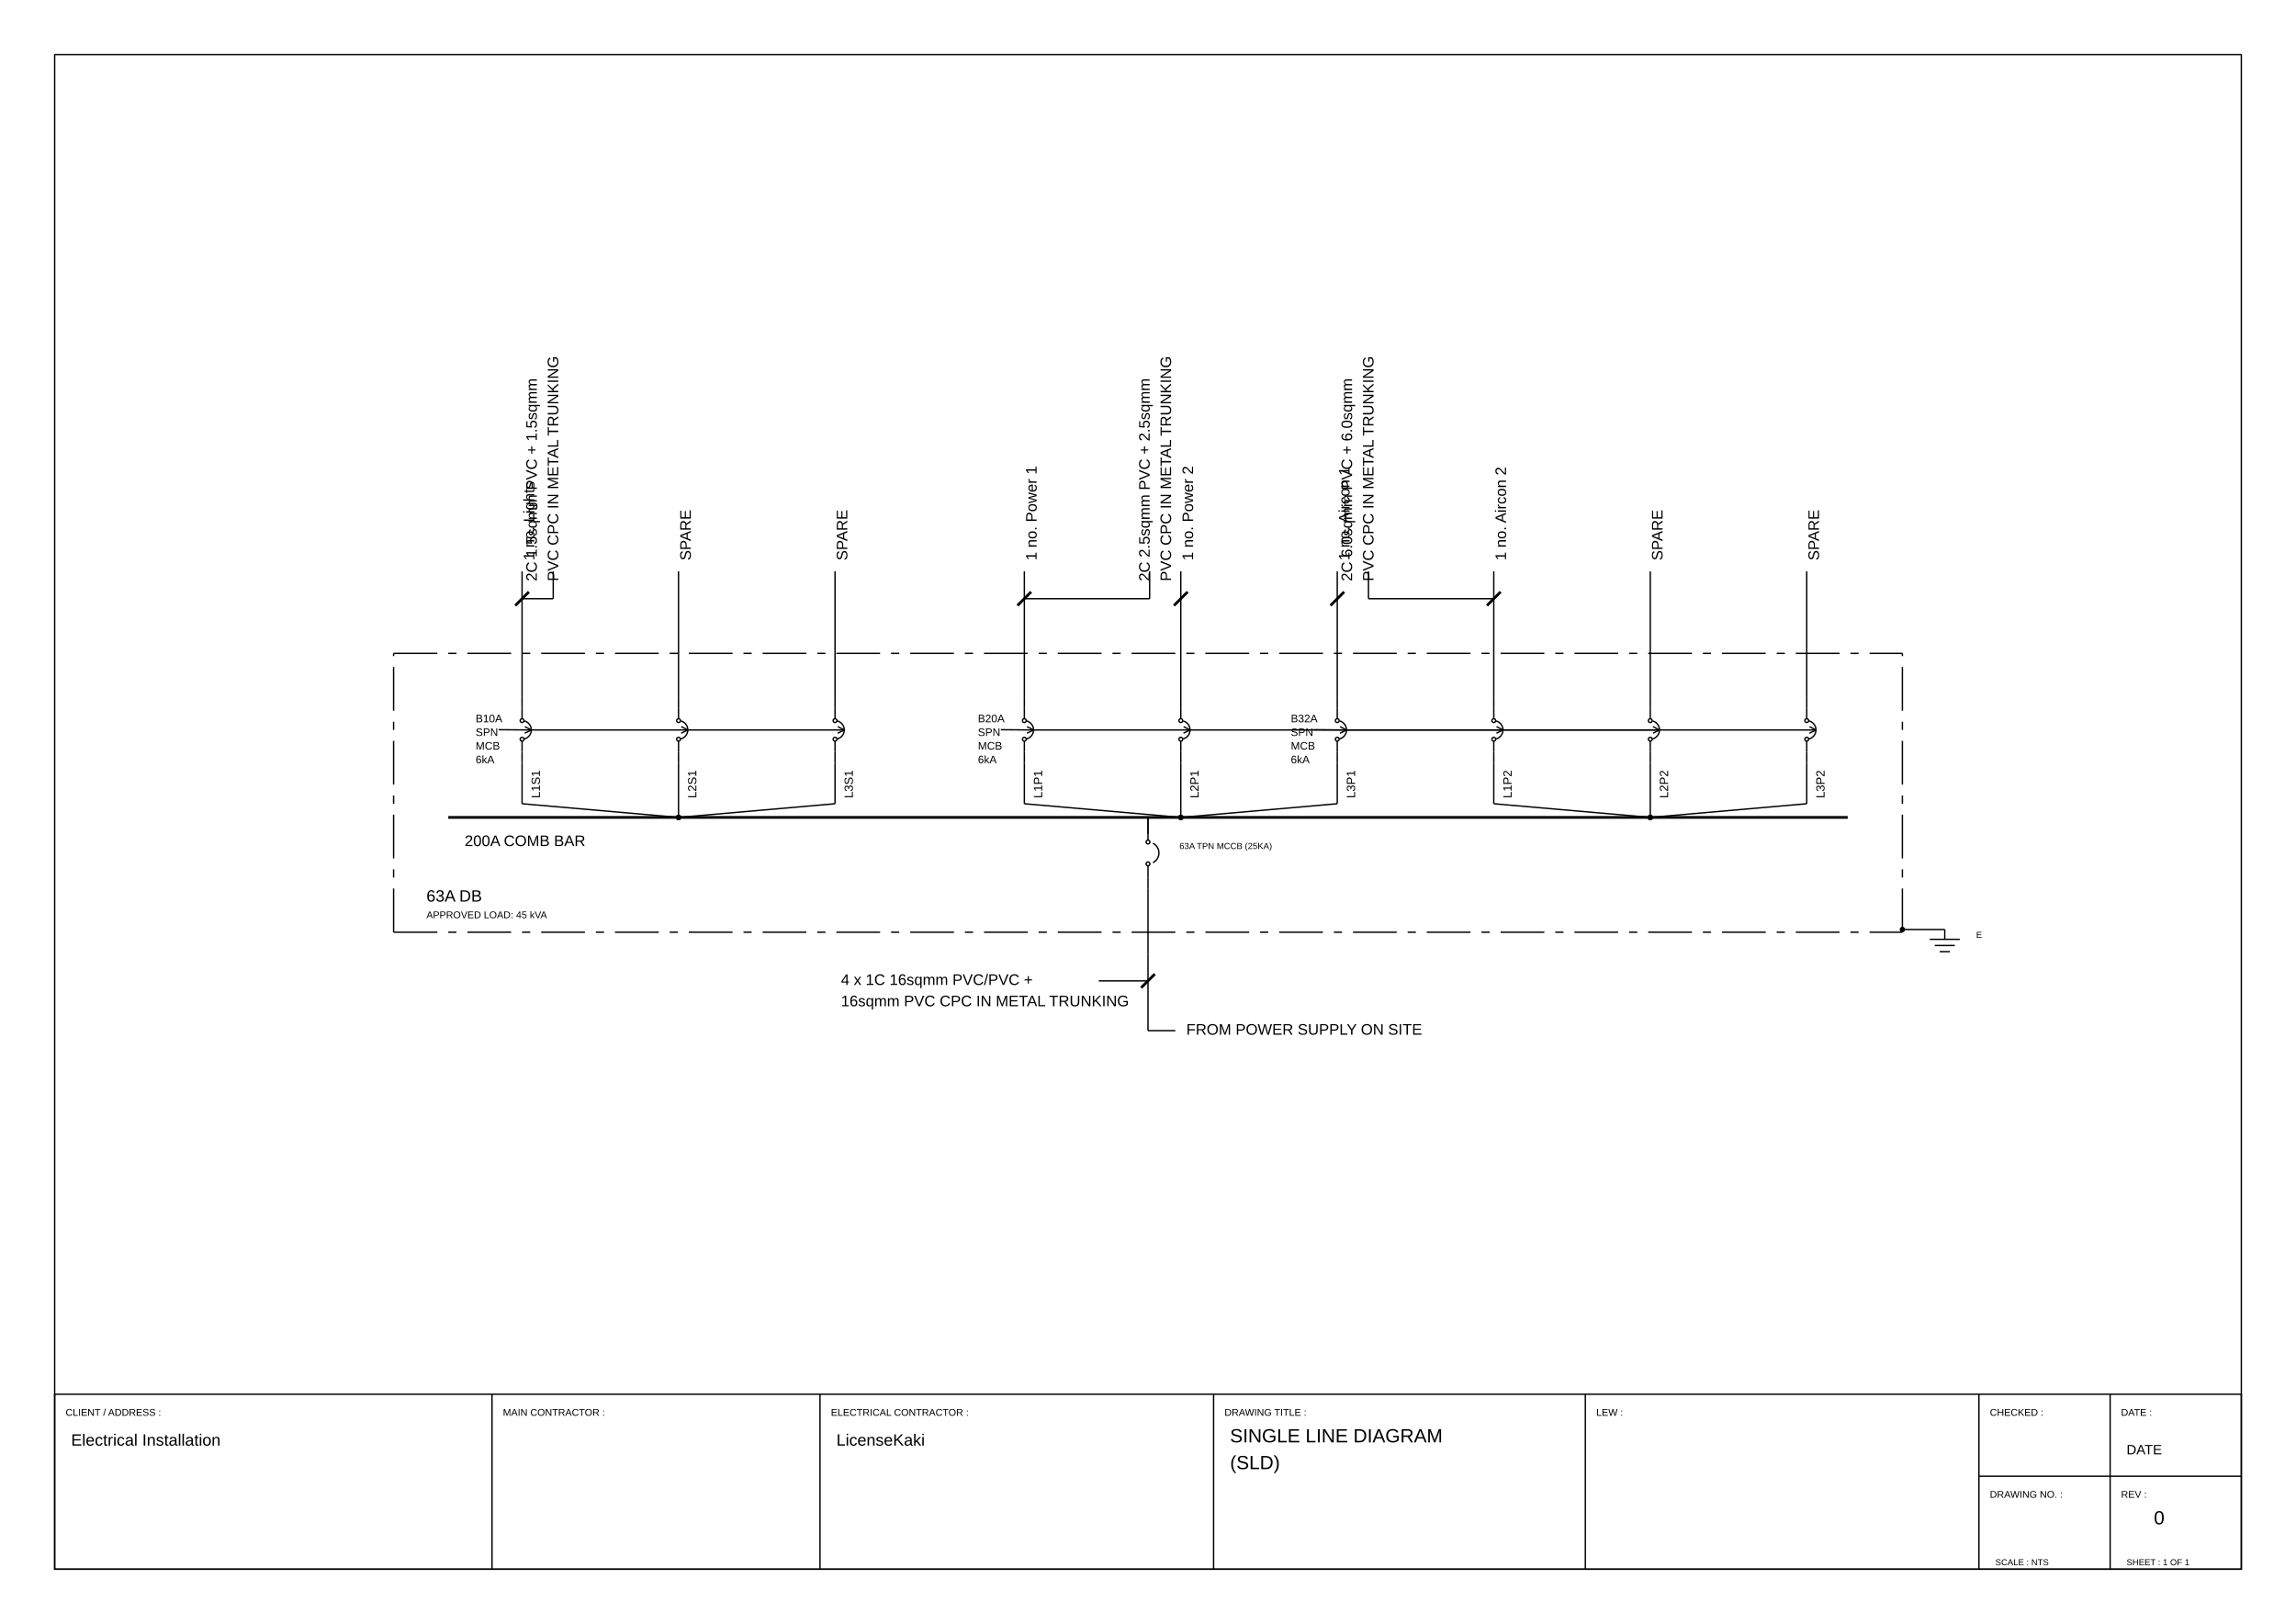
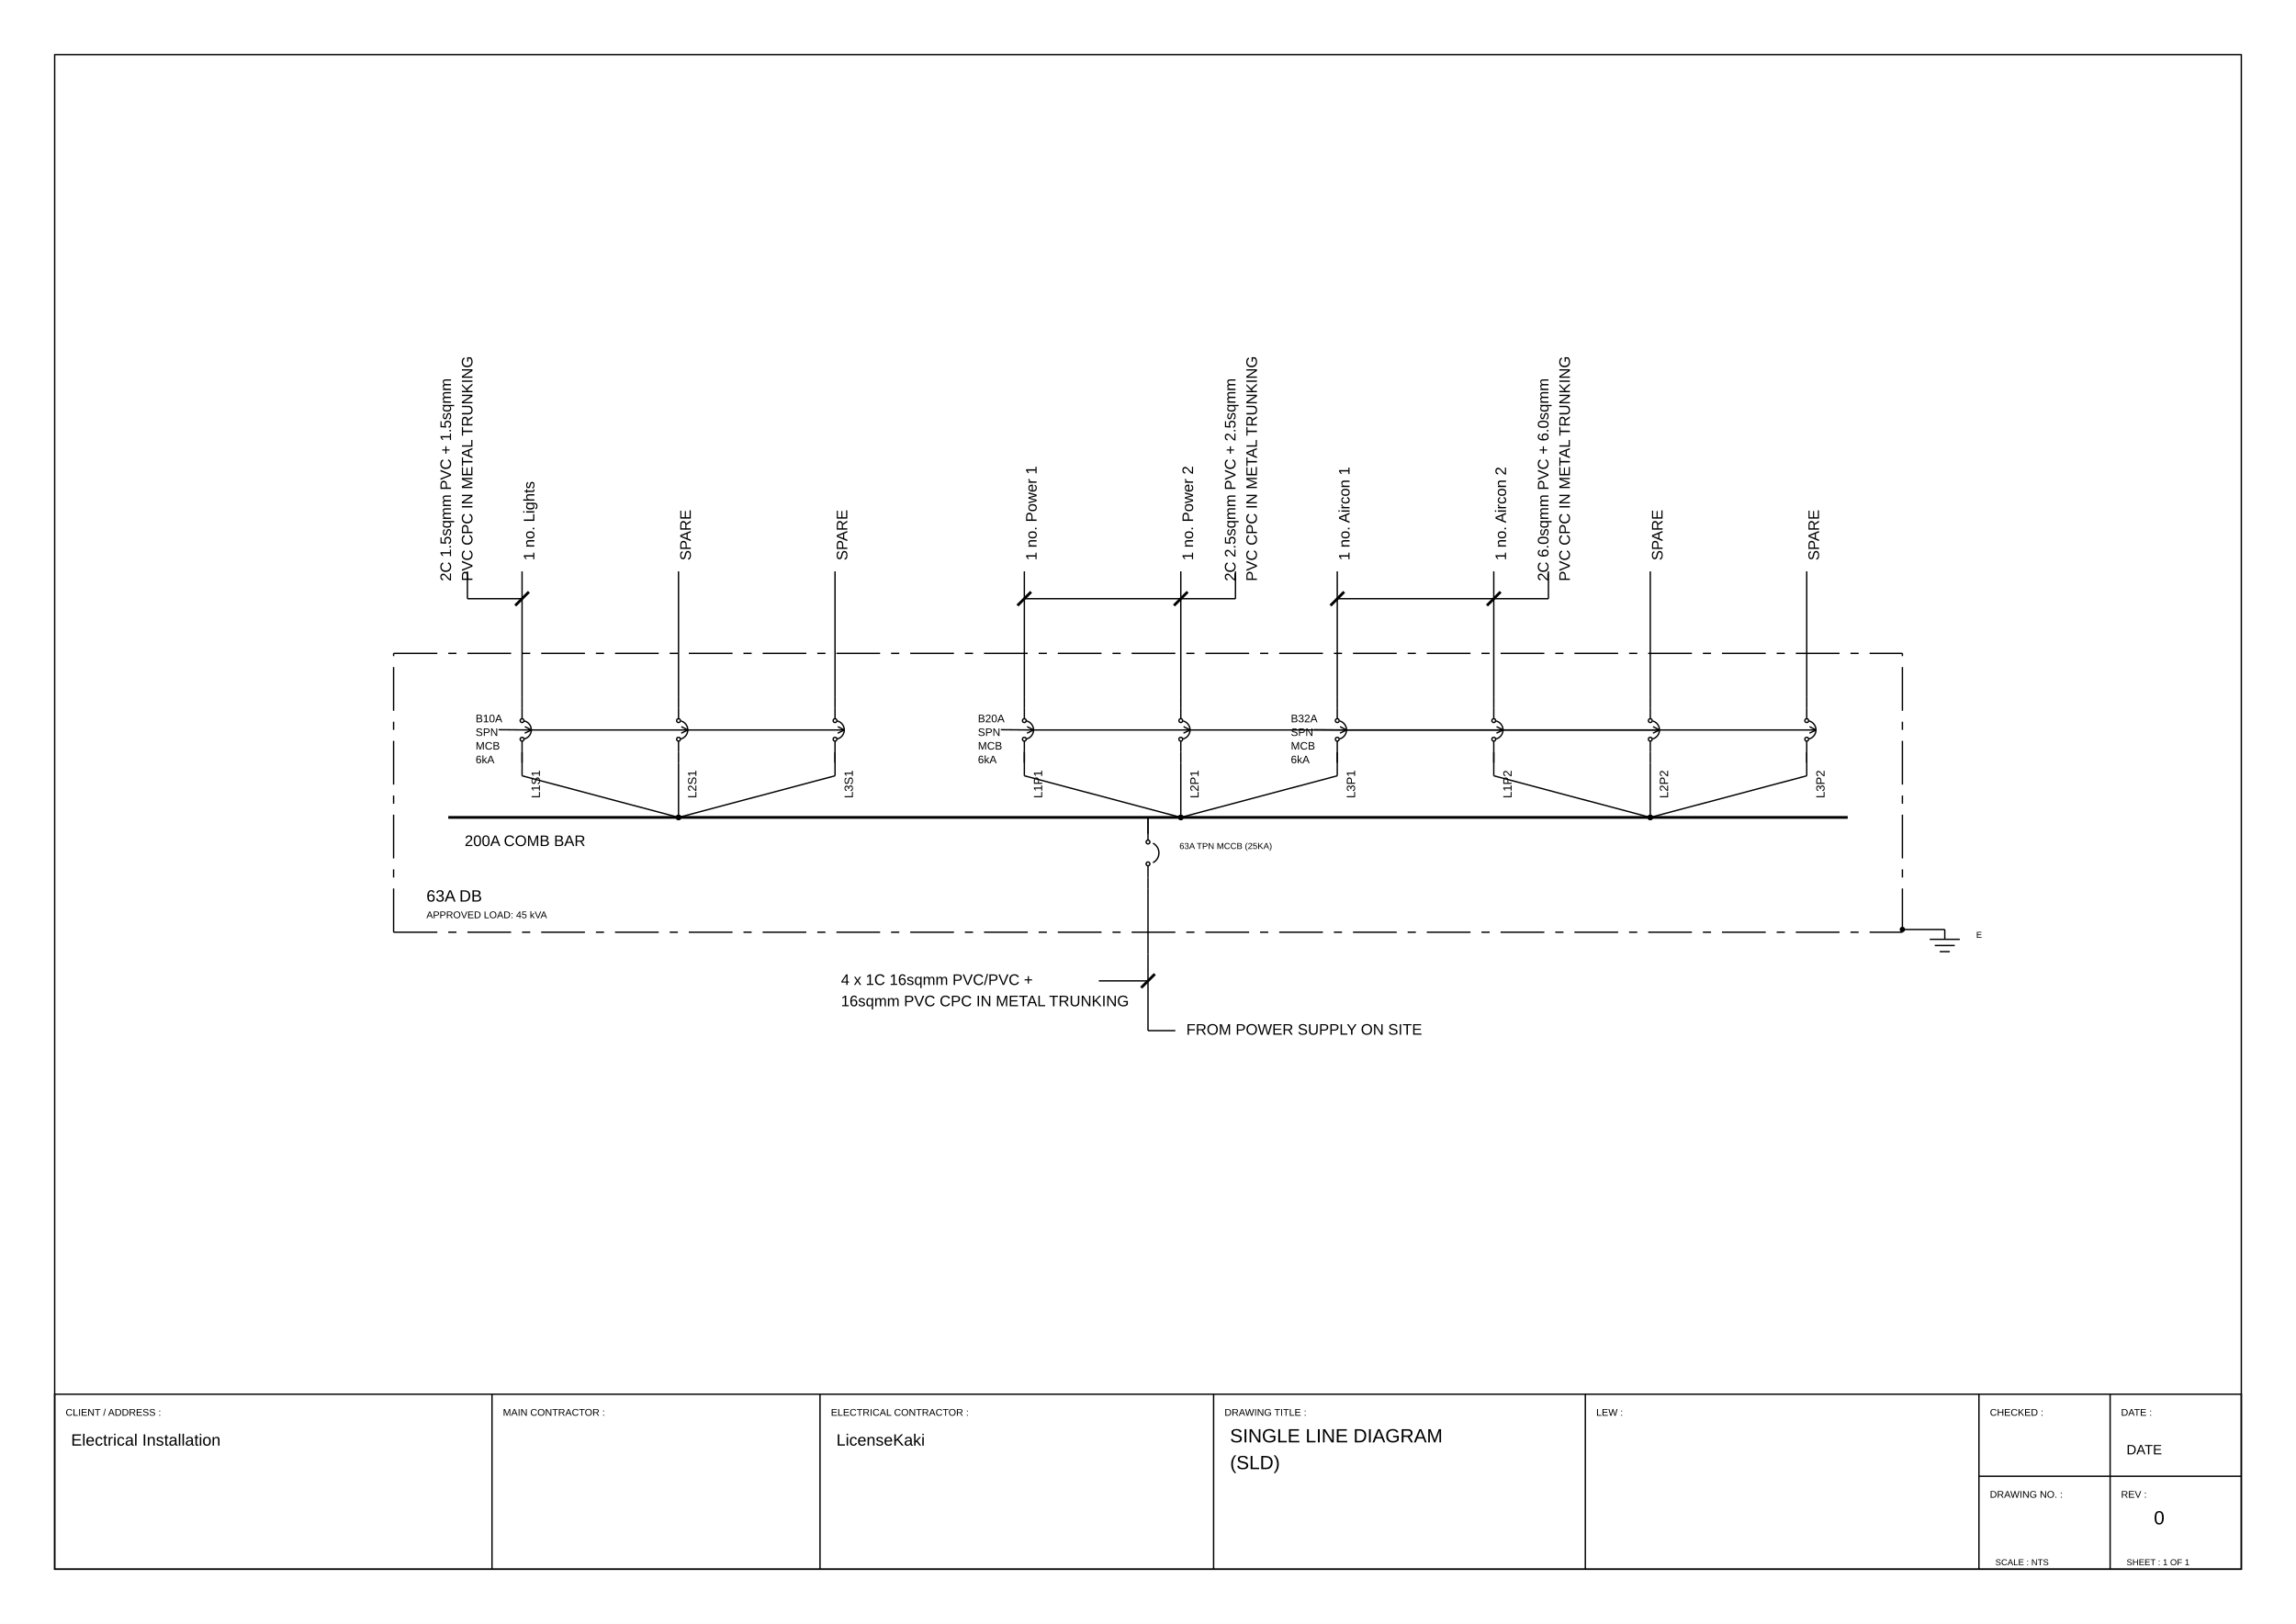
<svg xmlns="http://www.w3.org/2000/svg" viewBox="0 0 420.0 297.0" width="420.0mm" height="297.0mm">
  <rect width="420.0" height="297.0" fill="white" />
  <polygon points="10.00,287.00 410.00,287.00 410.00,10.00 10.00,10.00" stroke="#000000" stroke-width="0.25" fill="none" />
  <polygon points="10.00,287.00 410.00,287.00 410.00,255.00 10.00,255.00" stroke="#000000" stroke-width="0.25" fill="none" />
  <line x1="90.00" y1="255.00" x2="90.00" y2="287.00" stroke="#000000" stroke-width="0.25" fill="none" />
  <line x1="150.00" y1="255.00" x2="150.00" y2="287.00" stroke="#000000" stroke-width="0.25" fill="none" />
  <line x1="222.00" y1="255.00" x2="222.00" y2="287.00" stroke="#000000" stroke-width="0.25" fill="none" />
  <line x1="290.00" y1="255.00" x2="290.00" y2="287.00" stroke="#000000" stroke-width="0.25" fill="none" />
  <line x1="362.00" y1="255.00" x2="362.00" y2="287.00" stroke="#000000" stroke-width="0.25" fill="none" />
  <line x1="362.00" y1="270.00" x2="410.00" y2="270.00" stroke="#000000" stroke-width="0.25" fill="none" />
  <line x1="386.00" y1="255.00" x2="386.00" y2="287.00" stroke="#000000" stroke-width="0.25" fill="none" />
  <text x="12.00" y="258.94" font-family="Arial, Helvetica, sans-serif" font-size="1.8" fill="#000000">CLIENT / ADDRESS :</text>
  <text x="92.00" y="258.94" font-family="Arial, Helvetica, sans-serif" font-size="1.8" fill="#000000">MAIN CONTRACTOR :</text>
  <text x="152.00" y="258.94" font-family="Arial, Helvetica, sans-serif" font-size="1.8" fill="#000000">ELECTRICAL CONTRACTOR :</text>
  <text x="224.00" y="258.94" font-family="Arial, Helvetica, sans-serif" font-size="1.8" fill="#000000">DRAWING TITLE :</text>
  <text x="292.00" y="258.94" font-family="Arial, Helvetica, sans-serif" font-size="1.8" fill="#000000">LEW :</text>
  <text x="364.00" y="258.94" font-family="Arial, Helvetica, sans-serif" font-size="1.8" fill="#000000">CHECKED :</text>
  <text x="388.00" y="258.94" font-family="Arial, Helvetica, sans-serif" font-size="1.8" fill="#000000">DATE :</text>
  <text x="364.00" y="273.94" font-family="Arial, Helvetica, sans-serif" font-size="1.8" fill="#000000">DRAWING NO. :</text>
  <text x="388.00" y="273.94" font-family="Arial, Helvetica, sans-serif" font-size="1.8" fill="#000000">REV :</text>
  <text x="217.00" y="189.24" font-family="Arial, Helvetica, sans-serif" font-size="2.8" fill="#000000">FROM POWER SUPPLY ON SITE</text>
  <text x="153.84" y="180.14" font-family="Arial, Helvetica, sans-serif" font-size="2.8" fill="#000000">
    <tspan x="153.84">4 x 1C 16sqmm PVC/PVC +</tspan>
    <tspan x="153.84" dy="3.9">16sqmm PVC CPC IN METAL TRUNKING</tspan>
  </text>
  <circle cx="210.00" cy="158.00" r="0.35" stroke="#000000" stroke-width="0.25" fill="none" />
  <circle cx="210.00" cy="154.00" r="0.35" stroke="#000000" stroke-width="0.25" fill="none" />
  <path d="M 210.91,157.78 A 2.00,2.00 0 0,0 210.91,154.22" stroke="#000000" stroke-width="0.25" fill="none" />
  <line x1="210.00" y1="153.65" x2="210.00" y2="151.50" stroke="#000000" stroke-width="0.25" fill="none" />
  <line x1="210.00" y1="160.50" x2="210.00" y2="158.35" stroke="#000000" stroke-width="0.25" fill="none" />
  <line x1="210.00" y1="151.50" x2="210.00" y2="149.50" stroke="#000000" stroke-width="0.25" fill="none" />
  <line x1="210.00" y1="160.50" x2="210.00" y2="162.50" stroke="#000000" stroke-width="0.25" fill="none" />
  <text x="215.75" y="155.28" font-family="Arial, Helvetica, sans-serif" font-size="1.6" fill="#000000">63A TPN MCCB (25KA)</text>
  <line x1="82.00" y1="149.50" x2="338.00" y2="149.50" stroke="#000000" stroke-width="0.50" fill="none" />
  <text x="85.00" y="154.74" font-family="Arial, Helvetica, sans-serif" font-size="2.8" fill="#000000">200A COMB BAR</text>
  <text x="97.00" y="147.76" font-family="Arial, Helvetica, sans-serif" font-size="2.2" fill="#000000" transform="rotate(-90.0,97.00,146.00)">L1S1</text>
  <circle cx="95.50" cy="135.20" r="0.35" stroke="#000000" stroke-width="0.25" fill="none" />
  <circle cx="95.50" cy="131.80" r="0.35" stroke="#000000" stroke-width="0.25" fill="none" />
  <path d="M 95.91,135.15 A 1.70,1.70 0 0,0 95.93,131.86" stroke="#000000" stroke-width="0.25" fill="none" />
  <line x1="91.20" y1="133.46" x2="97.20" y2="133.51" stroke="#000000" stroke-width="0.25" fill="none" />
  <line x1="97.20" y1="133.51" x2="95.99" y2="134.10" stroke="#000000" stroke-width="0.25" fill="none" />
  <line x1="97.20" y1="133.51" x2="96.01" y2="132.90" stroke="#000000" stroke-width="0.25" fill="none" />
  <line x1="95.50" y1="131.45" x2="95.50" y2="129.50" stroke="#000000" stroke-width="0.25" fill="none" />
  <line x1="95.50" y1="137.50" x2="95.50" y2="135.55" stroke="#000000" stroke-width="0.25" fill="none" />
  <line x1="95.50" y1="129.50" x2="95.50" y2="127.50" stroke="#000000" stroke-width="0.25" fill="none" />
  <line x1="95.50" y1="137.50" x2="95.50" y2="139.50" stroke="#000000" stroke-width="0.25" fill="none" />
  <text x="87.00" y="132.10" font-family="Arial, Helvetica, sans-serif" font-size="2.0" fill="#000000">B10A</text>
  <text x="87.00" y="134.60" font-family="Arial, Helvetica, sans-serif" font-size="2.0" fill="#000000">SPN</text>
  <text x="87.00" y="137.10" font-family="Arial, Helvetica, sans-serif" font-size="2.0" fill="#000000">MCB</text>
  <text x="87.00" y="139.60" font-family="Arial, Helvetica, sans-serif" font-size="2.0" fill="#000000">6kA</text>
  <text x="95.50" y="104.74" font-family="Arial, Helvetica, sans-serif" font-size="2.8" fill="#000000" transform="rotate(-90.0,95.50,102.50)">1 no. Lights</text>
  <text x="125.62" y="147.76" font-family="Arial, Helvetica, sans-serif" font-size="2.2" fill="#000000" transform="rotate(-90.0,125.62,146.00)">L2S1</text>
  <circle cx="124.12" cy="135.20" r="0.35" stroke="#000000" stroke-width="0.25" fill="none" />
  <circle cx="124.12" cy="131.80" r="0.35" stroke="#000000" stroke-width="0.25" fill="none" />
  <path d="M 124.53,135.15 A 1.70,1.70 0 0,0 124.56,131.86" stroke="#000000" stroke-width="0.25" fill="none" />
  <line x1="124.12" y1="131.45" x2="124.12" y2="129.50" stroke="#000000" stroke-width="0.25" fill="none" />
  <line x1="124.12" y1="137.50" x2="124.12" y2="135.55" stroke="#000000" stroke-width="0.25" fill="none" />
  <line x1="124.12" y1="129.50" x2="124.12" y2="127.50" stroke="#000000" stroke-width="0.25" fill="none" />
  <line x1="124.12" y1="137.50" x2="124.12" y2="139.50" stroke="#000000" stroke-width="0.25" fill="none" />
  <line x1="97.20" y1="133.51" x2="125.82" y2="133.51" stroke="#000000" stroke-width="0.25" fill="none" />
  <line x1="125.82" y1="133.51" x2="124.62" y2="134.10" stroke="#000000" stroke-width="0.25" fill="none" />
  <line x1="125.82" y1="133.51" x2="124.63" y2="132.90" stroke="#000000" stroke-width="0.25" fill="none" />
  <text x="124.12" y="104.74" font-family="Arial, Helvetica, sans-serif" font-size="2.8" fill="#000000" transform="rotate(-90.0,124.12,102.50)">SPARE</text>
  <text x="154.25" y="147.76" font-family="Arial, Helvetica, sans-serif" font-size="2.2" fill="#000000" transform="rotate(-90.0,154.25,146.00)">L3S1</text>
  <circle cx="152.75" cy="135.20" r="0.35" stroke="#000000" stroke-width="0.25" fill="none" />
  <circle cx="152.75" cy="131.80" r="0.35" stroke="#000000" stroke-width="0.25" fill="none" />
  <path d="M 153.16,135.15 A 1.70,1.70 0 0,0 153.18,131.86" stroke="#000000" stroke-width="0.25" fill="none" />
  <line x1="152.75" y1="131.45" x2="152.75" y2="129.50" stroke="#000000" stroke-width="0.25" fill="none" />
  <line x1="152.75" y1="137.50" x2="152.75" y2="135.55" stroke="#000000" stroke-width="0.25" fill="none" />
  <line x1="152.75" y1="129.50" x2="152.75" y2="127.50" stroke="#000000" stroke-width="0.25" fill="none" />
  <line x1="152.75" y1="137.50" x2="152.75" y2="139.50" stroke="#000000" stroke-width="0.25" fill="none" />
  <line x1="125.82" y1="133.51" x2="154.45" y2="133.51" stroke="#000000" stroke-width="0.25" fill="none" />
  <line x1="154.45" y1="133.51" x2="153.24" y2="134.10" stroke="#000000" stroke-width="0.25" fill="none" />
  <line x1="154.45" y1="133.51" x2="153.26" y2="132.90" stroke="#000000" stroke-width="0.25" fill="none" />
  <text x="152.75" y="104.74" font-family="Arial, Helvetica, sans-serif" font-size="2.8" fill="#000000" transform="rotate(-90.0,152.75,102.50)">SPARE</text>
  <text x="188.88" y="147.76" font-family="Arial, Helvetica, sans-serif" font-size="2.2" fill="#000000" transform="rotate(-90.0,188.88,146.00)">L1P1</text>
  <circle cx="187.38" cy="135.20" r="0.35" stroke="#000000" stroke-width="0.25" fill="none" />
  <circle cx="187.38" cy="131.80" r="0.35" stroke="#000000" stroke-width="0.25" fill="none" />
  <path d="M 187.78,135.15 A 1.70,1.70 0 0,0 187.81,131.86" stroke="#000000" stroke-width="0.25" fill="none" />
  <line x1="183.08" y1="133.46" x2="189.07" y2="133.51" stroke="#000000" stroke-width="0.25" fill="none" />
  <line x1="189.07" y1="133.51" x2="187.87" y2="134.10" stroke="#000000" stroke-width="0.25" fill="none" />
  <line x1="189.07" y1="133.51" x2="187.88" y2="132.90" stroke="#000000" stroke-width="0.25" fill="none" />
  <line x1="187.38" y1="131.45" x2="187.38" y2="129.50" stroke="#000000" stroke-width="0.25" fill="none" />
  <line x1="187.38" y1="137.50" x2="187.38" y2="135.55" stroke="#000000" stroke-width="0.25" fill="none" />
  <line x1="187.38" y1="129.50" x2="187.38" y2="127.50" stroke="#000000" stroke-width="0.25" fill="none" />
  <line x1="187.38" y1="137.50" x2="187.38" y2="139.50" stroke="#000000" stroke-width="0.25" fill="none" />
  <text x="178.88" y="132.10" font-family="Arial, Helvetica, sans-serif" font-size="2.0" fill="#000000">B20A</text>
  <text x="178.88" y="134.60" font-family="Arial, Helvetica, sans-serif" font-size="2.0" fill="#000000">SPN</text>
  <text x="178.88" y="137.10" font-family="Arial, Helvetica, sans-serif" font-size="2.0" fill="#000000">MCB</text>
  <text x="178.88" y="139.60" font-family="Arial, Helvetica, sans-serif" font-size="2.0" fill="#000000">6kA</text>
  <text x="187.38" y="104.74" font-family="Arial, Helvetica, sans-serif" font-size="2.8" fill="#000000" transform="rotate(-90.0,187.38,102.50)">1 no. Power 1</text>
  <text x="217.50" y="147.76" font-family="Arial, Helvetica, sans-serif" font-size="2.2" fill="#000000" transform="rotate(-90.0,217.50,146.00)">L2P1</text>
  <circle cx="216.00" cy="135.20" r="0.35" stroke="#000000" stroke-width="0.25" fill="none" />
  <circle cx="216.00" cy="131.80" r="0.35" stroke="#000000" stroke-width="0.25" fill="none" />
  <path d="M 216.41,135.15 A 1.70,1.70 0 0,0 216.43,131.86" stroke="#000000" stroke-width="0.25" fill="none" />
  <line x1="216.00" y1="131.45" x2="216.00" y2="129.50" stroke="#000000" stroke-width="0.25" fill="none" />
  <line x1="216.00" y1="137.50" x2="216.00" y2="135.55" stroke="#000000" stroke-width="0.25" fill="none" />
  <line x1="216.00" y1="129.50" x2="216.00" y2="127.50" stroke="#000000" stroke-width="0.25" fill="none" />
  <line x1="216.00" y1="137.50" x2="216.00" y2="139.50" stroke="#000000" stroke-width="0.25" fill="none" />
  <line x1="189.07" y1="133.51" x2="217.70" y2="133.51" stroke="#000000" stroke-width="0.25" fill="none" />
  <line x1="217.70" y1="133.51" x2="216.49" y2="134.10" stroke="#000000" stroke-width="0.25" fill="none" />
  <line x1="217.70" y1="133.51" x2="216.51" y2="132.90" stroke="#000000" stroke-width="0.25" fill="none" />
  <text x="216.00" y="104.74" font-family="Arial, Helvetica, sans-serif" font-size="2.8" fill="#000000" transform="rotate(-90.0,216.00,102.50)">1 no. Power 2</text>
  <text x="246.12" y="147.76" font-family="Arial, Helvetica, sans-serif" font-size="2.2" fill="#000000" transform="rotate(-90.0,246.12,146.00)">L3P1</text>
  <circle cx="244.62" cy="135.20" r="0.35" stroke="#000000" stroke-width="0.25" fill="none" />
  <circle cx="244.62" cy="131.80" r="0.35" stroke="#000000" stroke-width="0.25" fill="none" />
  <path d="M 245.03,135.15 A 1.70,1.70 0 0,0 245.06,131.86" stroke="#000000" stroke-width="0.25" fill="none" />
  <line x1="240.33" y1="133.46" x2="246.32" y2="133.51" stroke="#000000" stroke-width="0.25" fill="none" />
  <line x1="246.32" y1="133.51" x2="245.12" y2="134.10" stroke="#000000" stroke-width="0.25" fill="none" />
  <line x1="246.32" y1="133.51" x2="245.13" y2="132.90" stroke="#000000" stroke-width="0.25" fill="none" />
  <line x1="244.62" y1="131.45" x2="244.62" y2="129.50" stroke="#000000" stroke-width="0.25" fill="none" />
  <line x1="244.62" y1="137.50" x2="244.62" y2="135.55" stroke="#000000" stroke-width="0.25" fill="none" />
  <line x1="244.62" y1="129.50" x2="244.62" y2="127.50" stroke="#000000" stroke-width="0.25" fill="none" />
  <line x1="244.62" y1="137.50" x2="244.62" y2="139.50" stroke="#000000" stroke-width="0.25" fill="none" />
  <text x="236.12" y="132.10" font-family="Arial, Helvetica, sans-serif" font-size="2.0" fill="#000000">B32A</text>
  <text x="236.12" y="134.60" font-family="Arial, Helvetica, sans-serif" font-size="2.0" fill="#000000">SPN</text>
  <text x="236.12" y="137.10" font-family="Arial, Helvetica, sans-serif" font-size="2.0" fill="#000000">MCB</text>
  <text x="236.12" y="139.60" font-family="Arial, Helvetica, sans-serif" font-size="2.0" fill="#000000">6kA</text>
  <text x="244.62" y="104.74" font-family="Arial, Helvetica, sans-serif" font-size="2.8" fill="#000000" transform="rotate(-90.0,244.62,102.50)">1 no. Aircon 1</text>
  <text x="274.75" y="147.76" font-family="Arial, Helvetica, sans-serif" font-size="2.2" fill="#000000" transform="rotate(-90.0,274.75,146.00)">L1P2</text>
  <circle cx="273.25" cy="135.20" r="0.35" stroke="#000000" stroke-width="0.25" fill="none" />
  <circle cx="273.25" cy="131.80" r="0.35" stroke="#000000" stroke-width="0.25" fill="none" />
  <path d="M 273.66,135.15 A 1.70,1.70 0 0,0 273.68,131.86" stroke="#000000" stroke-width="0.25" fill="none" />
  <line x1="273.25" y1="131.45" x2="273.25" y2="129.50" stroke="#000000" stroke-width="0.25" fill="none" />
  <line x1="273.25" y1="137.50" x2="273.25" y2="135.55" stroke="#000000" stroke-width="0.25" fill="none" />
  <line x1="273.25" y1="129.50" x2="273.25" y2="127.50" stroke="#000000" stroke-width="0.25" fill="none" />
  <line x1="273.25" y1="137.50" x2="273.25" y2="139.50" stroke="#000000" stroke-width="0.25" fill="none" />
  <line x1="246.32" y1="133.51" x2="274.95" y2="133.51" stroke="#000000" stroke-width="0.25" fill="none" />
  <line x1="274.95" y1="133.51" x2="273.74" y2="134.10" stroke="#000000" stroke-width="0.25" fill="none" />
  <line x1="274.95" y1="133.51" x2="273.76" y2="132.90" stroke="#000000" stroke-width="0.25" fill="none" />
  <text x="273.25" y="104.74" font-family="Arial, Helvetica, sans-serif" font-size="2.8" fill="#000000" transform="rotate(-90.0,273.25,102.50)">1 no. Aircon 2</text>
  <text x="303.38" y="147.76" font-family="Arial, Helvetica, sans-serif" font-size="2.2" fill="#000000" transform="rotate(-90.0,303.38,146.00)">L2P2</text>
  <circle cx="301.88" cy="135.20" r="0.35" stroke="#000000" stroke-width="0.25" fill="none" />
  <circle cx="301.88" cy="131.80" r="0.35" stroke="#000000" stroke-width="0.25" fill="none" />
  <path d="M 302.28,135.15 A 1.70,1.70 0 0,0 302.31,131.86" stroke="#000000" stroke-width="0.25" fill="none" />
  <line x1="301.88" y1="131.45" x2="301.88" y2="129.50" stroke="#000000" stroke-width="0.25" fill="none" />
  <line x1="301.88" y1="137.50" x2="301.88" y2="135.55" stroke="#000000" stroke-width="0.25" fill="none" />
  <line x1="301.88" y1="129.50" x2="301.88" y2="127.50" stroke="#000000" stroke-width="0.25" fill="none" />
  <line x1="301.88" y1="137.50" x2="301.88" y2="139.50" stroke="#000000" stroke-width="0.25" fill="none" />
  <line x1="217.70" y1="133.51" x2="303.57" y2="133.51" stroke="#000000" stroke-width="0.25" fill="none" />
  <line x1="303.57" y1="133.51" x2="302.37" y2="134.10" stroke="#000000" stroke-width="0.25" fill="none" />
  <line x1="303.57" y1="133.51" x2="302.38" y2="132.90" stroke="#000000" stroke-width="0.25" fill="none" />
  <text x="301.88" y="104.74" font-family="Arial, Helvetica, sans-serif" font-size="2.8" fill="#000000" transform="rotate(-90.0,301.88,102.50)">SPARE</text>
  <text x="332.00" y="147.76" font-family="Arial, Helvetica, sans-serif" font-size="2.2" fill="#000000" transform="rotate(-90.0,332.00,146.00)">L3P2</text>
  <circle cx="330.50" cy="135.20" r="0.35" stroke="#000000" stroke-width="0.25" fill="none" />
  <circle cx="330.50" cy="131.80" r="0.35" stroke="#000000" stroke-width="0.25" fill="none" />
  <path d="M 330.91,135.15 A 1.70,1.70 0 0,0 330.93,131.86" stroke="#000000" stroke-width="0.25" fill="none" />
  <line x1="330.50" y1="131.45" x2="330.50" y2="129.50" stroke="#000000" stroke-width="0.25" fill="none" />
  <line x1="330.50" y1="137.50" x2="330.50" y2="135.55" stroke="#000000" stroke-width="0.25" fill="none" />
  <line x1="330.50" y1="129.50" x2="330.50" y2="127.50" stroke="#000000" stroke-width="0.25" fill="none" />
  <line x1="330.50" y1="137.50" x2="330.50" y2="139.50" stroke="#000000" stroke-width="0.25" fill="none" />
  <line x1="274.95" y1="133.51" x2="332.20" y2="133.51" stroke="#000000" stroke-width="0.25" fill="none" />
  <line x1="332.20" y1="133.51" x2="330.99" y2="134.10" stroke="#000000" stroke-width="0.25" fill="none" />
  <line x1="332.20" y1="133.51" x2="331.01" y2="132.90" stroke="#000000" stroke-width="0.25" fill="none" />
  <text x="330.50" y="104.74" font-family="Arial, Helvetica, sans-serif" font-size="2.8" fill="#000000" transform="rotate(-90.0,330.50,102.50)">SPARE</text>
-   <text x="98.20" y="106.30" font-family="Arial, Helvetica, sans-serif" font-size="2.8" fill="#000000" transform="rotate(-90.0,98.20,106.30)">2C 1.5sqmm PVC + 1.5sqmm</text>
-   <text x="102.12" y="106.30" font-family="Arial, Helvetica, sans-serif" font-size="2.8" fill="#000000" transform="rotate(-90.0,102.12,106.30)">PVC CPC IN METAL TRUNKING</text>
-   <text x="210.30" y="106.30" font-family="Arial, Helvetica, sans-serif" font-size="2.8" fill="#000000" transform="rotate(-90.0,210.30,106.30)">2C 2.5sqmm PVC + 2.5sqmm</text>
-   <text x="214.22" y="106.30" font-family="Arial, Helvetica, sans-serif" font-size="2.8" fill="#000000" transform="rotate(-90.0,214.22,106.30)">PVC CPC IN METAL TRUNKING</text>
-   <text x="247.33" y="106.30" font-family="Arial, Helvetica, sans-serif" font-size="2.8" fill="#000000" transform="rotate(-90.0,247.33,106.30)">2C 6.0sqmm PVC + 6.0sqmm</text>
-   <text x="251.25" y="106.30" font-family="Arial, Helvetica, sans-serif" font-size="2.8" fill="#000000" transform="rotate(-90.0,251.25,106.30)">PVC CPC IN METAL TRUNKING</text>
+   <text x="82.50" y="106.30" font-family="Arial, Helvetica, sans-serif" font-size="2.8" fill="#000000" transform="rotate(-90.0,82.50,106.30)">2C 1.5sqmm PVC + 1.5sqmm</text>
+   <text x="86.42" y="106.30" font-family="Arial, Helvetica, sans-serif" font-size="2.8" fill="#000000" transform="rotate(-90.0,86.42,106.30)">PVC CPC IN METAL TRUNKING</text>
+   <text x="226.00" y="106.30" font-family="Arial, Helvetica, sans-serif" font-size="2.8" fill="#000000" transform="rotate(-90.0,226.00,106.30)">2C 2.5sqmm PVC + 2.5sqmm</text>
+   <text x="229.92" y="106.30" font-family="Arial, Helvetica, sans-serif" font-size="2.8" fill="#000000" transform="rotate(-90.0,229.92,106.30)">PVC CPC IN METAL TRUNKING</text>
+   <text x="283.25" y="106.30" font-family="Arial, Helvetica, sans-serif" font-size="2.8" fill="#000000" transform="rotate(-90.0,283.25,106.30)">2C 6.0sqmm PVC + 6.0sqmm</text>
+   <text x="287.17" y="106.30" font-family="Arial, Helvetica, sans-serif" font-size="2.8" fill="#000000" transform="rotate(-90.0,287.17,106.30)">PVC CPC IN METAL TRUNKING</text>
  <text x="78.00" y="164.90" font-family="Arial, Helvetica, sans-serif" font-size="3.0" fill="#000000">63A DB</text>
  <text x="78.00" y="167.94" font-family="Arial, Helvetica, sans-serif" font-size="1.8" fill="#000000">APPROVED LOAD: 45 kVA</text>
  <line x1="355.75" y1="170.00" x2="355.75" y2="171.80" stroke="#000000" stroke-width="0.25" fill="none" />
  <line x1="353.00" y1="171.80" x2="358.50" y2="171.80" stroke="#000000" stroke-width="0.25" fill="none" />
  <line x1="353.92" y1="172.93" x2="357.58" y2="172.93" stroke="#000000" stroke-width="0.25" fill="none" />
  <line x1="354.83" y1="174.05" x2="356.67" y2="174.05" stroke="#000000" stroke-width="0.25" fill="none" />
  <text x="361.50" y="171.53" font-family="Arial, Helvetica, sans-serif" font-size="1.6" fill="#000000">E</text>
  <line x1="210.00" y1="188.50" x2="215.00" y2="188.50" stroke="#000000" stroke-width="0.25" fill="none" />
  <line x1="210.00" y1="188.50" x2="210.00" y2="174.50" stroke="#000000" stroke-width="0.25" fill="none" />
  <line x1="210.00" y1="179.40" x2="201.00" y2="179.40" stroke="#000000" stroke-width="0.25" fill="none" />
  <line x1="210.00" y1="174.50" x2="210.00" y2="162.50" stroke="#000000" stroke-width="0.25" fill="none" />
  <line x1="210.00" y1="152.50" x2="210.00" y2="149.50" stroke="#000000" stroke-width="0.25" fill="none" />
-   <line x1="95.50" y1="147.00" x2="95.50" y2="139.50" stroke="#000000" stroke-width="0.25" fill="none" />
+   <line x1="95.50" y1="141.89" x2="95.50" y2="137.50" stroke="#000000" stroke-width="0.25" fill="none" />
  <line x1="95.50" y1="127.50" x2="95.50" y2="104.50" stroke="#000000" stroke-width="0.25" fill="none" />
  <line x1="124.12" y1="149.50" x2="124.12" y2="139.50" stroke="#000000" stroke-width="0.25" fill="none" />
  <line x1="124.12" y1="127.50" x2="124.12" y2="104.50" stroke="#000000" stroke-width="0.25" fill="none" />
-   <line x1="152.75" y1="147.00" x2="152.75" y2="139.50" stroke="#000000" stroke-width="0.25" fill="none" />
+   <line x1="152.75" y1="141.89" x2="152.75" y2="137.50" stroke="#000000" stroke-width="0.25" fill="none" />
  <line x1="152.75" y1="127.50" x2="152.75" y2="104.50" stroke="#000000" stroke-width="0.25" fill="none" />
-   <line x1="187.38" y1="147.00" x2="187.38" y2="139.50" stroke="#000000" stroke-width="0.25" fill="none" />
+   <line x1="187.38" y1="141.89" x2="187.38" y2="137.50" stroke="#000000" stroke-width="0.25" fill="none" />
  <line x1="187.38" y1="127.50" x2="187.38" y2="104.50" stroke="#000000" stroke-width="0.25" fill="none" />
  <line x1="216.00" y1="149.50" x2="216.00" y2="139.50" stroke="#000000" stroke-width="0.25" fill="none" />
  <line x1="216.00" y1="127.50" x2="216.00" y2="104.50" stroke="#000000" stroke-width="0.25" fill="none" />
-   <line x1="244.62" y1="147.00" x2="244.62" y2="139.50" stroke="#000000" stroke-width="0.25" fill="none" />
+   <line x1="244.62" y1="141.89" x2="244.62" y2="137.50" stroke="#000000" stroke-width="0.25" fill="none" />
  <line x1="244.62" y1="127.50" x2="244.62" y2="104.50" stroke="#000000" stroke-width="0.25" fill="none" />
-   <line x1="273.25" y1="147.00" x2="273.25" y2="139.50" stroke="#000000" stroke-width="0.25" fill="none" />
+   <line x1="273.25" y1="141.89" x2="273.25" y2="137.50" stroke="#000000" stroke-width="0.25" fill="none" />
  <line x1="273.25" y1="127.50" x2="273.25" y2="104.50" stroke="#000000" stroke-width="0.25" fill="none" />
  <line x1="301.88" y1="149.50" x2="301.88" y2="139.50" stroke="#000000" stroke-width="0.25" fill="none" />
  <line x1="301.88" y1="127.50" x2="301.88" y2="104.50" stroke="#000000" stroke-width="0.25" fill="none" />
-   <line x1="330.50" y1="147.00" x2="330.50" y2="139.50" stroke="#000000" stroke-width="0.25" fill="none" />
+   <line x1="330.50" y1="141.89" x2="330.50" y2="137.50" stroke="#000000" stroke-width="0.25" fill="none" />
  <line x1="330.50" y1="127.50" x2="330.50" y2="104.50" stroke="#000000" stroke-width="0.25" fill="none" />
-   <line x1="124.12" y1="149.50" x2="95.50" y2="147.00" stroke="#000000" stroke-width="0.25" fill="none" />
-   <line x1="124.12" y1="149.50" x2="152.75" y2="147.00" stroke="#000000" stroke-width="0.25" fill="none" />
-   <line x1="216.00" y1="149.50" x2="187.38" y2="147.00" stroke="#000000" stroke-width="0.25" fill="none" />
-   <line x1="216.00" y1="149.50" x2="244.62" y2="147.00" stroke="#000000" stroke-width="0.25" fill="none" />
-   <line x1="301.88" y1="149.50" x2="273.25" y2="147.00" stroke="#000000" stroke-width="0.25" fill="none" />
-   <line x1="301.88" y1="149.50" x2="330.50" y2="147.00" stroke="#000000" stroke-width="0.25" fill="none" />
-   <line x1="101.20" y1="109.50" x2="95.50" y2="109.50" stroke="#000000" stroke-width="0.25" fill="none" />
-   <line x1="101.20" y1="109.50" x2="101.20" y2="104.50" stroke="#000000" stroke-width="0.25" fill="none" />
-   <line x1="187.38" y1="109.50" x2="210.30" y2="109.50" stroke="#000000" stroke-width="0.25" fill="none" />
-   <line x1="210.30" y1="109.50" x2="210.30" y2="104.50" stroke="#000000" stroke-width="0.25" fill="none" />
-   <line x1="250.33" y1="109.50" x2="273.25" y2="109.50" stroke="#000000" stroke-width="0.25" fill="none" />
-   <line x1="250.33" y1="109.50" x2="250.33" y2="104.50" stroke="#000000" stroke-width="0.25" fill="none" />
+   <line x1="85.50" y1="109.50" x2="95.50" y2="109.50" stroke="#000000" stroke-width="0.25" fill="none" />
+   <line x1="85.50" y1="109.50" x2="85.50" y2="104.50" stroke="#000000" stroke-width="0.25" fill="none" />
+   <line x1="187.38" y1="109.50" x2="226.00" y2="109.50" stroke="#000000" stroke-width="0.25" fill="none" />
+   <line x1="226.00" y1="109.50" x2="226.00" y2="104.50" stroke="#000000" stroke-width="0.25" fill="none" />
+   <line x1="244.62" y1="109.50" x2="283.25" y2="109.50" stroke="#000000" stroke-width="0.25" fill="none" />
+   <line x1="283.25" y1="109.50" x2="283.25" y2="104.50" stroke="#000000" stroke-width="0.25" fill="none" />
  <line x1="348.00" y1="170.00" x2="355.75" y2="170.00" stroke="#000000" stroke-width="0.25" fill="none" />
  <line x1="208.75" y1="180.65" x2="211.25" y2="178.15" stroke="#000000" stroke-width="0.50" fill="none" />
  <line x1="94.25" y1="110.75" x2="96.75" y2="108.25" stroke="#000000" stroke-width="0.50" fill="none" />
  <line x1="186.12" y1="110.75" x2="188.62" y2="108.25" stroke="#000000" stroke-width="0.50" fill="none" />
  <line x1="214.75" y1="110.75" x2="217.25" y2="108.25" stroke="#000000" stroke-width="0.50" fill="none" />
  <line x1="243.38" y1="110.75" x2="245.88" y2="108.25" stroke="#000000" stroke-width="0.50" fill="none" />
  <line x1="272.00" y1="110.75" x2="274.50" y2="108.25" stroke="#000000" stroke-width="0.50" fill="none" />
+   <line x1="124.12" y1="149.50" x2="95.50" y2="141.89" stroke="#000000" stroke-width="0.25" fill="none" />
+   <line x1="124.12" y1="149.50" x2="152.75" y2="141.89" stroke="#000000" stroke-width="0.25" fill="none" />
+   <line x1="216.00" y1="149.50" x2="187.38" y2="141.89" stroke="#000000" stroke-width="0.25" fill="none" />
+   <line x1="216.00" y1="149.50" x2="244.62" y2="141.89" stroke="#000000" stroke-width="0.25" fill="none" />
+   <line x1="301.88" y1="149.50" x2="273.25" y2="141.89" stroke="#000000" stroke-width="0.25" fill="none" />
+   <line x1="301.88" y1="149.50" x2="330.50" y2="141.89" stroke="#000000" stroke-width="0.25" fill="none" />
  <line x1="72.00" y1="170.50" x2="80.00" y2="170.50" stroke="#000000" stroke-width="0.25" fill="none" />
  <line x1="82.00" y1="170.50" x2="83.50" y2="170.50" stroke="#000000" stroke-width="0.25" fill="none" />
  <line x1="85.50" y1="170.50" x2="93.50" y2="170.50" stroke="#000000" stroke-width="0.25" fill="none" />
  <line x1="95.50" y1="170.50" x2="97.00" y2="170.50" stroke="#000000" stroke-width="0.25" fill="none" />
  <line x1="99.00" y1="170.50" x2="107.00" y2="170.50" stroke="#000000" stroke-width="0.25" fill="none" />
  <line x1="109.00" y1="170.50" x2="110.50" y2="170.50" stroke="#000000" stroke-width="0.25" fill="none" />
  <line x1="112.50" y1="170.50" x2="120.50" y2="170.50" stroke="#000000" stroke-width="0.25" fill="none" />
  <line x1="122.50" y1="170.50" x2="124.00" y2="170.50" stroke="#000000" stroke-width="0.25" fill="none" />
  <line x1="126.00" y1="170.50" x2="134.00" y2="170.50" stroke="#000000" stroke-width="0.25" fill="none" />
  <line x1="136.00" y1="170.50" x2="137.50" y2="170.50" stroke="#000000" stroke-width="0.25" fill="none" />
  <line x1="139.50" y1="170.50" x2="147.50" y2="170.50" stroke="#000000" stroke-width="0.25" fill="none" />
  <line x1="149.50" y1="170.50" x2="151.00" y2="170.50" stroke="#000000" stroke-width="0.25" fill="none" />
  <line x1="153.00" y1="170.50" x2="161.00" y2="170.50" stroke="#000000" stroke-width="0.25" fill="none" />
  <line x1="163.00" y1="170.50" x2="164.50" y2="170.50" stroke="#000000" stroke-width="0.25" fill="none" />
  <line x1="166.50" y1="170.50" x2="174.50" y2="170.50" stroke="#000000" stroke-width="0.25" fill="none" />
  <line x1="176.50" y1="170.50" x2="178.00" y2="170.50" stroke="#000000" stroke-width="0.25" fill="none" />
  <line x1="180.00" y1="170.50" x2="188.00" y2="170.50" stroke="#000000" stroke-width="0.25" fill="none" />
  <line x1="190.00" y1="170.50" x2="191.50" y2="170.50" stroke="#000000" stroke-width="0.25" fill="none" />
  <line x1="193.50" y1="170.50" x2="201.50" y2="170.50" stroke="#000000" stroke-width="0.25" fill="none" />
  <line x1="203.50" y1="170.50" x2="205.00" y2="170.50" stroke="#000000" stroke-width="0.25" fill="none" />
  <line x1="207.00" y1="170.50" x2="215.00" y2="170.50" stroke="#000000" stroke-width="0.25" fill="none" />
  <line x1="217.00" y1="170.50" x2="218.50" y2="170.50" stroke="#000000" stroke-width="0.25" fill="none" />
  <line x1="220.50" y1="170.50" x2="228.50" y2="170.50" stroke="#000000" stroke-width="0.25" fill="none" />
  <line x1="230.50" y1="170.50" x2="232.00" y2="170.50" stroke="#000000" stroke-width="0.25" fill="none" />
  <line x1="234.00" y1="170.50" x2="242.00" y2="170.50" stroke="#000000" stroke-width="0.25" fill="none" />
  <line x1="244.00" y1="170.50" x2="245.50" y2="170.50" stroke="#000000" stroke-width="0.25" fill="none" />
  <line x1="247.50" y1="170.50" x2="255.50" y2="170.50" stroke="#000000" stroke-width="0.25" fill="none" />
  <line x1="257.50" y1="170.50" x2="259.00" y2="170.50" stroke="#000000" stroke-width="0.25" fill="none" />
  <line x1="261.00" y1="170.50" x2="269.00" y2="170.50" stroke="#000000" stroke-width="0.25" fill="none" />
  <line x1="271.00" y1="170.50" x2="272.50" y2="170.50" stroke="#000000" stroke-width="0.25" fill="none" />
  <line x1="274.50" y1="170.50" x2="282.50" y2="170.50" stroke="#000000" stroke-width="0.25" fill="none" />
  <line x1="284.50" y1="170.50" x2="286.00" y2="170.50" stroke="#000000" stroke-width="0.25" fill="none" />
  <line x1="288.00" y1="170.50" x2="296.00" y2="170.50" stroke="#000000" stroke-width="0.25" fill="none" />
  <line x1="298.00" y1="170.50" x2="299.50" y2="170.50" stroke="#000000" stroke-width="0.25" fill="none" />
  <line x1="301.50" y1="170.50" x2="309.50" y2="170.50" stroke="#000000" stroke-width="0.25" fill="none" />
  <line x1="311.50" y1="170.50" x2="313.00" y2="170.50" stroke="#000000" stroke-width="0.25" fill="none" />
  <line x1="315.00" y1="170.50" x2="323.00" y2="170.50" stroke="#000000" stroke-width="0.25" fill="none" />
  <line x1="325.00" y1="170.50" x2="326.50" y2="170.50" stroke="#000000" stroke-width="0.25" fill="none" />
  <line x1="328.50" y1="170.50" x2="336.50" y2="170.50" stroke="#000000" stroke-width="0.25" fill="none" />
  <line x1="338.50" y1="170.50" x2="340.00" y2="170.50" stroke="#000000" stroke-width="0.25" fill="none" />
  <line x1="342.00" y1="170.50" x2="348.00" y2="170.50" stroke="#000000" stroke-width="0.25" fill="none" />
  <line x1="72.00" y1="119.50" x2="80.00" y2="119.50" stroke="#000000" stroke-width="0.25" fill="none" />
  <line x1="82.00" y1="119.50" x2="83.50" y2="119.50" stroke="#000000" stroke-width="0.25" fill="none" />
  <line x1="85.50" y1="119.50" x2="93.50" y2="119.50" stroke="#000000" stroke-width="0.25" fill="none" />
  <line x1="95.50" y1="119.50" x2="97.00" y2="119.50" stroke="#000000" stroke-width="0.25" fill="none" />
  <line x1="99.00" y1="119.50" x2="107.00" y2="119.50" stroke="#000000" stroke-width="0.25" fill="none" />
  <line x1="109.00" y1="119.50" x2="110.50" y2="119.50" stroke="#000000" stroke-width="0.25" fill="none" />
  <line x1="112.50" y1="119.50" x2="120.50" y2="119.50" stroke="#000000" stroke-width="0.25" fill="none" />
  <line x1="122.50" y1="119.50" x2="124.00" y2="119.50" stroke="#000000" stroke-width="0.25" fill="none" />
  <line x1="126.00" y1="119.50" x2="134.00" y2="119.50" stroke="#000000" stroke-width="0.25" fill="none" />
  <line x1="136.00" y1="119.50" x2="137.50" y2="119.50" stroke="#000000" stroke-width="0.25" fill="none" />
  <line x1="139.50" y1="119.50" x2="147.50" y2="119.50" stroke="#000000" stroke-width="0.25" fill="none" />
  <line x1="149.50" y1="119.50" x2="151.00" y2="119.50" stroke="#000000" stroke-width="0.25" fill="none" />
  <line x1="153.00" y1="119.50" x2="161.00" y2="119.50" stroke="#000000" stroke-width="0.25" fill="none" />
  <line x1="163.00" y1="119.50" x2="164.50" y2="119.50" stroke="#000000" stroke-width="0.25" fill="none" />
  <line x1="166.50" y1="119.50" x2="174.50" y2="119.50" stroke="#000000" stroke-width="0.25" fill="none" />
  <line x1="176.50" y1="119.50" x2="178.00" y2="119.50" stroke="#000000" stroke-width="0.25" fill="none" />
  <line x1="180.00" y1="119.50" x2="188.00" y2="119.50" stroke="#000000" stroke-width="0.25" fill="none" />
  <line x1="190.00" y1="119.50" x2="191.50" y2="119.50" stroke="#000000" stroke-width="0.25" fill="none" />
  <line x1="193.50" y1="119.50" x2="201.50" y2="119.50" stroke="#000000" stroke-width="0.25" fill="none" />
  <line x1="203.50" y1="119.50" x2="205.00" y2="119.50" stroke="#000000" stroke-width="0.25" fill="none" />
  <line x1="207.00" y1="119.50" x2="215.00" y2="119.50" stroke="#000000" stroke-width="0.25" fill="none" />
  <line x1="217.00" y1="119.50" x2="218.50" y2="119.50" stroke="#000000" stroke-width="0.25" fill="none" />
  <line x1="220.50" y1="119.50" x2="228.50" y2="119.50" stroke="#000000" stroke-width="0.25" fill="none" />
  <line x1="230.50" y1="119.50" x2="232.00" y2="119.50" stroke="#000000" stroke-width="0.25" fill="none" />
  <line x1="234.00" y1="119.50" x2="242.00" y2="119.50" stroke="#000000" stroke-width="0.25" fill="none" />
  <line x1="244.00" y1="119.50" x2="245.50" y2="119.50" stroke="#000000" stroke-width="0.25" fill="none" />
  <line x1="247.50" y1="119.50" x2="255.50" y2="119.50" stroke="#000000" stroke-width="0.25" fill="none" />
  <line x1="257.50" y1="119.50" x2="259.00" y2="119.50" stroke="#000000" stroke-width="0.25" fill="none" />
  <line x1="261.00" y1="119.50" x2="269.00" y2="119.50" stroke="#000000" stroke-width="0.25" fill="none" />
  <line x1="271.00" y1="119.50" x2="272.50" y2="119.50" stroke="#000000" stroke-width="0.25" fill="none" />
  <line x1="274.50" y1="119.50" x2="282.50" y2="119.50" stroke="#000000" stroke-width="0.25" fill="none" />
  <line x1="284.50" y1="119.50" x2="286.00" y2="119.50" stroke="#000000" stroke-width="0.25" fill="none" />
  <line x1="288.00" y1="119.50" x2="296.00" y2="119.50" stroke="#000000" stroke-width="0.25" fill="none" />
  <line x1="298.00" y1="119.50" x2="299.50" y2="119.50" stroke="#000000" stroke-width="0.25" fill="none" />
  <line x1="301.50" y1="119.50" x2="309.50" y2="119.50" stroke="#000000" stroke-width="0.25" fill="none" />
  <line x1="311.50" y1="119.50" x2="313.00" y2="119.50" stroke="#000000" stroke-width="0.25" fill="none" />
  <line x1="315.00" y1="119.50" x2="323.00" y2="119.50" stroke="#000000" stroke-width="0.25" fill="none" />
  <line x1="325.00" y1="119.50" x2="326.50" y2="119.50" stroke="#000000" stroke-width="0.25" fill="none" />
  <line x1="328.50" y1="119.50" x2="336.50" y2="119.50" stroke="#000000" stroke-width="0.25" fill="none" />
  <line x1="338.50" y1="119.50" x2="340.00" y2="119.50" stroke="#000000" stroke-width="0.25" fill="none" />
  <line x1="342.00" y1="119.50" x2="348.00" y2="119.50" stroke="#000000" stroke-width="0.25" fill="none" />
  <line x1="72.00" y1="170.50" x2="72.00" y2="162.50" stroke="#000000" stroke-width="0.25" fill="none" />
  <line x1="72.00" y1="160.50" x2="72.00" y2="159.00" stroke="#000000" stroke-width="0.25" fill="none" />
  <line x1="72.00" y1="157.00" x2="72.00" y2="149.00" stroke="#000000" stroke-width="0.25" fill="none" />
  <line x1="72.00" y1="147.00" x2="72.00" y2="145.50" stroke="#000000" stroke-width="0.25" fill="none" />
  <line x1="72.00" y1="143.50" x2="72.00" y2="135.50" stroke="#000000" stroke-width="0.25" fill="none" />
  <line x1="72.00" y1="133.50" x2="72.00" y2="132.00" stroke="#000000" stroke-width="0.25" fill="none" />
  <line x1="72.00" y1="130.00" x2="72.00" y2="122.00" stroke="#000000" stroke-width="0.25" fill="none" />
  <line x1="72.00" y1="120.00" x2="72.00" y2="119.50" stroke="#000000" stroke-width="0.25" fill="none" />
  <line x1="348.00" y1="170.50" x2="348.00" y2="162.50" stroke="#000000" stroke-width="0.25" fill="none" />
  <line x1="348.00" y1="160.50" x2="348.00" y2="159.00" stroke="#000000" stroke-width="0.25" fill="none" />
  <line x1="348.00" y1="157.00" x2="348.00" y2="149.00" stroke="#000000" stroke-width="0.25" fill="none" />
  <line x1="348.00" y1="147.00" x2="348.00" y2="145.50" stroke="#000000" stroke-width="0.25" fill="none" />
  <line x1="348.00" y1="143.50" x2="348.00" y2="135.50" stroke="#000000" stroke-width="0.25" fill="none" />
  <line x1="348.00" y1="133.50" x2="348.00" y2="132.00" stroke="#000000" stroke-width="0.25" fill="none" />
  <line x1="348.00" y1="130.00" x2="348.00" y2="122.00" stroke="#000000" stroke-width="0.25" fill="none" />
  <line x1="348.00" y1="120.00" x2="348.00" y2="119.50" stroke="#000000" stroke-width="0.25" fill="none" />
  <circle cx="124.12" cy="149.50" r="0.50" fill="rgb(0,0,0)" stroke="none" />
  <circle cx="124.12" cy="149.50" r="0.50" fill="rgb(0,0,0)" stroke="none" />
  <circle cx="124.12" cy="149.50" r="0.50" fill="rgb(0,0,0)" stroke="none" />
  <circle cx="216.00" cy="149.50" r="0.50" fill="rgb(0,0,0)" stroke="none" />
  <circle cx="216.00" cy="149.50" r="0.50" fill="rgb(0,0,0)" stroke="none" />
  <circle cx="216.00" cy="149.50" r="0.50" fill="rgb(0,0,0)" stroke="none" />
  <circle cx="301.88" cy="149.50" r="0.50" fill="rgb(0,0,0)" stroke="none" />
  <circle cx="301.88" cy="149.50" r="0.50" fill="rgb(0,0,0)" stroke="none" />
  <circle cx="301.88" cy="149.50" r="0.50" fill="rgb(0,0,0)" stroke="none" />
  <circle cx="348.00" cy="170.00" r="0.50" fill="rgb(0,0,0)" stroke="none" />
  <text x="13.00" y="264.40" font-family="Arial, Helvetica, sans-serif" font-size="3.0" fill="#000000">Electrical Installation</text>
  <text x="153.00" y="264.40" font-family="Arial, Helvetica, sans-serif" font-size="3.0" fill="#000000">LicenseKaki</text>
  <text x="225.00" y="263.80" font-family="Arial, Helvetica, sans-serif" font-size="3.5" fill="#000000">
    <tspan x="225.00">SINGLE LINE DIAGRAM</tspan>
    <tspan x="225.00" dy="4.9">(SLD)</tspan>
  </text>
  <text x="389.00" y="266.00" font-family="Arial, Helvetica, sans-serif" font-size="2.5" fill="#000000">DATE</text>
  <text x="365.00" y="278.00" font-family="Arial, Helvetica, sans-serif" font-size="2.5" fill="#000000" />
  <text x="394.00" y="278.80" font-family="Arial, Helvetica, sans-serif" font-size="3.5" fill="#000000">0</text>
  <text x="365.00" y="286.28" font-family="Arial, Helvetica, sans-serif" font-size="1.6" fill="#000000">SCALE : NTS</text>
  <text x="389.00" y="286.28" font-family="Arial, Helvetica, sans-serif" font-size="1.6" fill="#000000">SHEET : 1 OF 1</text>
</svg>
